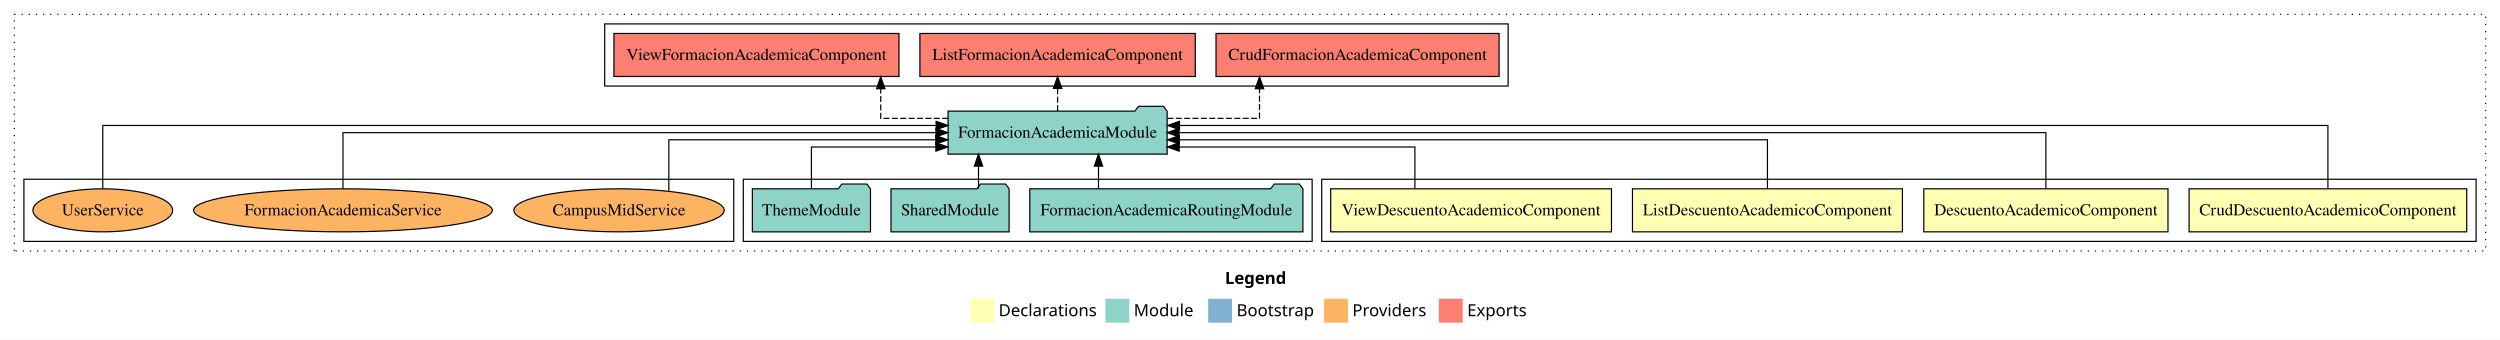
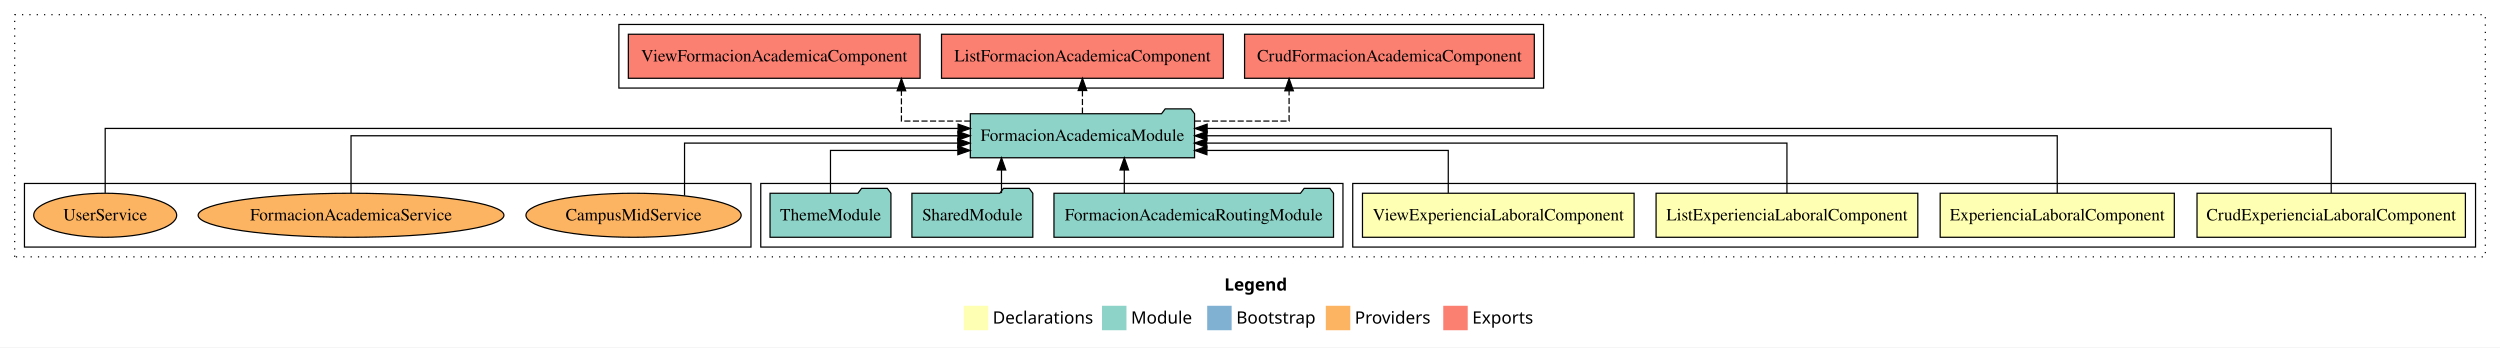
- <svg xmlns="http://www.w3.org/2000/svg" width="2092pt" height="284pt" viewBox="0.00 0.00 2092.00 284.00">
+ <svg xmlns="http://www.w3.org/2000/svg" width="2044pt" height="284pt" viewBox="0.00 0.00 2044.00 284.00">
  <g id="graph0" class="graph" transform="scale(1 1) rotate(0) translate(4 280)">
-     <polygon fill="#ffffff" stroke="transparent" points="-4,4 -4,-280 2088,-280 2088,4 -4,4" />
-     <text text-anchor="start" x="1021.009" y="-42.4" font-family="sans-serif" font-weight="bold" font-size="14.00" fill="#000000">Legend</text>
-     <polygon fill="#ffffb3" stroke="transparent" points="808,-10 808,-30 828,-30 828,-10 808,-10" />
-     <text text-anchor="start" x="831.629" y="-15.4" font-family="sans-serif" font-size="14.00" fill="#000000">  Declarations</text>
-     <polygon fill="#8dd3c7" stroke="transparent" points="921,-10 921,-30 941,-30 941,-10 921,-10" />
-     <text text-anchor="start" x="944.725" y="-15.4" font-family="sans-serif" font-size="14.00" fill="#000000">  Module</text>
-     <polygon fill="#80b1d3" stroke="transparent" points="1007,-10 1007,-30 1027,-30 1027,-10 1007,-10" />
-     <text text-anchor="start" x="1030.781" y="-15.4" font-family="sans-serif" font-size="14.00" fill="#000000">  Bootstrap</text>
-     <polygon fill="#fdb462" stroke="transparent" points="1104,-10 1104,-30 1124,-30 1124,-10 1104,-10" />
-     <text text-anchor="start" x="1127.673" y="-15.4" font-family="sans-serif" font-size="14.00" fill="#000000">  Providers</text>
-     <polygon fill="#fb8072" stroke="transparent" points="1200,-10 1200,-30 1220,-30 1220,-10 1200,-10" />
-     <text text-anchor="start" x="1223.726" y="-15.4" font-family="sans-serif" font-size="14.00" fill="#000000">  Exports</text>
+     <polygon fill="#ffffff" stroke="transparent" points="-4,4 -4,-280 2040,-280 2040,4 -4,4" />
+     <text text-anchor="start" x="997.009" y="-42.4" font-family="sans-serif" font-weight="bold" font-size="14.00" fill="#000000">Legend</text>
+     <polygon fill="#ffffb3" stroke="transparent" points="784,-10 784,-30 804,-30 804,-10 784,-10" />
+     <text text-anchor="start" x="807.629" y="-15.4" font-family="sans-serif" font-size="14.00" fill="#000000">  Declarations</text>
+     <polygon fill="#8dd3c7" stroke="transparent" points="897,-10 897,-30 917,-30 917,-10 897,-10" />
+     <text text-anchor="start" x="920.725" y="-15.4" font-family="sans-serif" font-size="14.00" fill="#000000">  Module</text>
+     <polygon fill="#80b1d3" stroke="transparent" points="983,-10 983,-30 1003,-30 1003,-10 983,-10" />
+     <text text-anchor="start" x="1006.781" y="-15.4" font-family="sans-serif" font-size="14.00" fill="#000000">  Bootstrap</text>
+     <polygon fill="#fdb462" stroke="transparent" points="1080,-10 1080,-30 1100,-30 1100,-10 1080,-10" />
+     <text text-anchor="start" x="1103.673" y="-15.4" font-family="sans-serif" font-size="14.00" fill="#000000">  Providers</text>
+     <polygon fill="#fb8072" stroke="transparent" points="1176,-10 1176,-30 1196,-30 1196,-10 1176,-10" />
+     <text text-anchor="start" x="1199.726" y="-15.4" font-family="sans-serif" font-size="14.00" fill="#000000">  Exports</text>
    <g id="clust1" class="cluster">
-       <polygon fill="none" stroke="#000000" stroke-dasharray="1,5" points="8,-70 8,-268 2076,-268 2076,-70 8,-70" />
+       <polygon fill="none" stroke="#000000" stroke-dasharray="1,5" points="8,-70 8,-268 2028,-268 2028,-70 8,-70" />
    </g>
    <g id="clust2" class="cluster">
-       <polygon fill="none" stroke="#000000" points="1102,-78 1102,-130 2068,-130 2068,-78 1102,-78" />
+       <polygon fill="none" stroke="#000000" points="1102,-78 1102,-130 2020,-130 2020,-78 1102,-78" />
    </g>
    <g id="clust7" class="cluster">
      <polygon fill="none" stroke="#000000" points="618,-78 618,-130 1094,-130 1094,-78 618,-78" />
    </g>
    <g id="clust8" class="cluster">
      <polygon fill="none" stroke="#000000" points="502,-208 502,-260 1258,-260 1258,-208 502,-208" />
    </g>
    <g id="clust10" class="cluster">
      <polygon fill="none" stroke="#000000" points="16,-78 16,-130 610,-130 610,-78 16,-78" />
    </g>
    <g id="node1" class="node">
-       <polygon fill="#ffffb3" stroke="#000000" points="2060.162,-122 1827.839,-122 1827.839,-86 2060.162,-86 2060.162,-122" />
-       <text text-anchor="middle" x="1944" y="-99.8" font-family="Times,serif" font-size="14.00" fill="#000000">CrudDescuentoAcademicoComponent</text>
+       <polygon fill="#ffffb3" stroke="#000000" points="2011.716,-122 1792.284,-122 1792.284,-86 2011.716,-86 2011.716,-122" />
+       <text text-anchor="middle" x="1902" y="-99.8" font-family="Times,serif" font-size="14.00" fill="#000000">CrudExperienciaLaboralComponent</text>
    </g>
    <g id="node5" class="node">
      <polygon fill="#8dd3c7" stroke="#000000" points="972.664,-187 969.664,-191 948.664,-191 945.664,-187 789.336,-187 789.336,-151 972.664,-151 972.664,-187" />
      <text text-anchor="middle" x="881" y="-164.8" font-family="Times,serif" font-size="14.00" fill="#000000">FormacionAcademicaModule</text>
    </g>
    <g id="edge1" class="edge">
-       <path fill="none" stroke="#000000" d="M1944,-122.284C1944,-143.321 1944,-175 1944,-175 1944,-175 983.012,-175 983.012,-175" />
-       <polygon fill="#000000" stroke="#000000" points="983.012,-171.5 973.012,-175 983.012,-178.5 983.012,-171.5" />
+       <path fill="none" stroke="#000000" d="M1902,-122.284C1902,-143.321 1902,-175 1902,-175 1902,-175 982.956,-175 982.956,-175" />
+       <polygon fill="#000000" stroke="#000000" points="982.956,-171.5 972.956,-175 982.956,-178.5 982.956,-171.5" />
    </g>
    <g id="node2" class="node">
-       <polygon fill="#ffffb3" stroke="#000000" points="1810.164,-122 1605.836,-122 1605.836,-86 1810.164,-86 1810.164,-122" />
-       <text text-anchor="middle" x="1708" y="-99.8" font-family="Times,serif" font-size="14.00" fill="#000000">DescuentoAcademicoComponent</text>
+       <polygon fill="#ffffb3" stroke="#000000" points="1773.718,-122 1582.282,-122 1582.282,-86 1773.718,-86 1773.718,-122" />
+       <text text-anchor="middle" x="1678" y="-99.8" font-family="Times,serif" font-size="14.00" fill="#000000">ExperienciaLaboralComponent</text>
    </g>
    <g id="edge2" class="edge">
-       <path fill="none" stroke="#000000" d="M1708,-122.106C1708,-141.339 1708,-169 1708,-169 1708,-169 982.663,-169 982.663,-169" />
-       <polygon fill="#000000" stroke="#000000" points="982.663,-165.5 972.663,-169 982.663,-172.5 982.663,-165.5" />
+       <path fill="none" stroke="#000000" d="M1678,-122.106C1678,-141.339 1678,-169 1678,-169 1678,-169 982.815,-169 982.815,-169" />
+       <polygon fill="#000000" stroke="#000000" points="982.815,-165.5 972.815,-169 982.815,-172.5 982.815,-165.5" />
    </g>
    <g id="node3" class="node">
-       <polygon fill="#ffffb3" stroke="#000000" points="1587.943,-122 1362.057,-122 1362.057,-86 1587.943,-86 1587.943,-122" />
-       <text text-anchor="middle" x="1475" y="-99.8" font-family="Times,serif" font-size="14.00" fill="#000000">ListDescuentoAcademicoComponent</text>
+       <polygon fill="#ffffb3" stroke="#000000" points="1563.997,-122 1350.003,-122 1350.003,-86 1563.997,-86 1563.997,-122" />
+       <text text-anchor="middle" x="1457" y="-99.8" font-family="Times,serif" font-size="14.00" fill="#000000">ListExperienciaLaboralComponent</text>
    </g>
    <g id="edge3" class="edge">
-       <path fill="none" stroke="#000000" d="M1475,-122.022C1475,-139.373 1475,-163 1475,-163 1475,-163 982.836,-163 982.836,-163" />
-       <polygon fill="#000000" stroke="#000000" points="982.836,-159.5 972.836,-163 982.836,-166.5 982.836,-159.5" />
+       <path fill="none" stroke="#000000" d="M1457,-122.022C1457,-139.373 1457,-163 1457,-163 1457,-163 982.587,-163 982.587,-163" />
+       <polygon fill="#000000" stroke="#000000" points="982.587,-159.5 972.587,-163 982.587,-166.5 982.587,-159.5" />
    </g>
    <g id="node4" class="node">
-       <polygon fill="#ffffb3" stroke="#000000" points="1344.483,-122 1109.517,-122 1109.517,-86 1344.483,-86 1344.483,-122" />
-       <text text-anchor="middle" x="1227" y="-99.8" font-family="Times,serif" font-size="14.00" fill="#000000">ViewDescuentoAcademicoComponent</text>
+       <polygon fill="#ffffb3" stroke="#000000" points="1332.037,-122 1109.963,-122 1109.963,-86 1332.037,-86 1332.037,-122" />
+       <text text-anchor="middle" x="1221" y="-99.8" font-family="Times,serif" font-size="14.00" fill="#000000">ViewExperienciaLaboralComponent</text>
    </g>
    <g id="edge4" class="edge">
-       <path fill="none" stroke="#000000" d="M1179.99,-122.24C1179.99,-137.571 1179.99,-157 1179.99,-157 1179.99,-157 982.739,-157 982.739,-157" />
-       <polygon fill="#000000" stroke="#000000" points="982.739,-153.5 972.739,-157 982.739,-160.5 982.739,-153.5" />
+       <path fill="none" stroke="#000000" d="M1180.102,-122.24C1180.102,-137.571 1180.102,-157 1180.102,-157 1180.102,-157 982.773,-157 982.773,-157" />
+       <polygon fill="#000000" stroke="#000000" points="982.773,-153.5 972.773,-157 982.773,-160.5 982.773,-153.5" />
    </g>
    <g id="node9" class="node">
      <polygon fill="#fb8072" stroke="#000000" points="1250.444,-252 1013.556,-252 1013.556,-216 1250.444,-216 1250.444,-252" />
      <text text-anchor="middle" x="1132" y="-229.8" font-family="Times,serif" font-size="14.00" fill="#000000">CrudFormacionAcademicaComponent </text>
    </g>
    <g id="edge8" class="edge">
      <path fill="none" stroke="#000000" stroke-dasharray="5,2" d="M972.896,-181C1012.525,-181 1049.959,-181 1049.959,-181 1049.959,-181 1049.959,-205.76 1049.959,-205.76" />
      <polygon fill="#000000" stroke="#000000" points="1046.46,-205.76 1049.959,-215.76 1053.46,-205.76 1046.46,-205.76" />
    </g>
    <g id="node10" class="node">
      <polygon fill="#fb8072" stroke="#000000" points="996.225,-252 765.775,-252 765.775,-216 996.225,-216 996.225,-252" />
      <text text-anchor="middle" x="881" y="-229.8" font-family="Times,serif" font-size="14.00" fill="#000000">ListFormacionAcademicaComponent </text>
    </g>
    <g id="edge9" class="edge">
      <path fill="none" stroke="#000000" stroke-dasharray="5,2" d="M881,-187.106C881,-187.106 881,-205.991 881,-205.991" />
      <polygon fill="#000000" stroke="#000000" points="877.5,-205.991 881,-215.991 884.5,-205.991 877.5,-205.991" />
    </g>
    <g id="node11" class="node">
      <polygon fill="#fb8072" stroke="#000000" points="748.265,-252 509.735,-252 509.735,-216 748.265,-216 748.265,-252" />
      <text text-anchor="middle" x="629" y="-229.8" font-family="Times,serif" font-size="14.00" fill="#000000">ViewFormacionAcademicaComponent </text>
    </g>
    <g id="edge10" class="edge">
      <path fill="none" stroke="#000000" stroke-dasharray="5,2" d="M789.375,-181C759.097,-181 733,-181 733,-181 733,-181 733,-205.76 733,-205.76" />
      <polygon fill="#000000" stroke="#000000" points="729.5,-205.76 733,-215.76 736.5,-205.76 729.5,-205.76" />
    </g>
    <g id="node6" class="node">
      <polygon fill="#8dd3c7" stroke="#000000" points="1086.282,-122 1083.282,-126 1062.282,-126 1059.282,-122 857.718,-122 857.718,-86 1086.282,-86 1086.282,-122" />
      <text text-anchor="middle" x="972" y="-99.8" font-family="Times,serif" font-size="14.00" fill="#000000">FormacionAcademicaRoutingModule</text>
    </g>
    <g id="edge5" class="edge">
      <path fill="none" stroke="#000000" d="M915.221,-122.106C915.221,-122.106 915.221,-140.991 915.221,-140.991" />
      <polygon fill="#000000" stroke="#000000" points="911.721,-140.991 915.221,-150.991 918.721,-140.991 911.721,-140.991" />
    </g>
    <g id="node7" class="node">
      <polygon fill="#8dd3c7" stroke="#000000" points="840.423,-122 837.423,-126 816.423,-126 813.423,-122 741.577,-122 741.577,-86 840.423,-86 840.423,-122" />
      <text text-anchor="middle" x="791" y="-99.8" font-family="Times,serif" font-size="14.00" fill="#000000">SharedModule</text>
    </g>
    <g id="edge6" class="edge">
      <path fill="none" stroke="#000000" d="M814.814,-122.106C814.814,-122.106 814.814,-140.991 814.814,-140.991" />
      <polygon fill="#000000" stroke="#000000" points="811.315,-140.991 814.814,-150.991 818.315,-140.991 811.315,-140.991" />
    </g>
    <g id="node8" class="node">
      <polygon fill="#8dd3c7" stroke="#000000" points="724.423,-122 721.423,-126 700.423,-126 697.423,-122 625.577,-122 625.577,-86 724.423,-86 724.423,-122" />
      <text text-anchor="middle" x="675" y="-99.8" font-family="Times,serif" font-size="14.00" fill="#000000">ThemeModule</text>
    </g>
    <g id="edge7" class="edge">
      <path fill="none" stroke="#000000" d="M675,-122.24C675,-137.571 675,-157 675,-157 675,-157 779.146,-157 779.146,-157" />
      <polygon fill="#000000" stroke="#000000" points="779.146,-160.5 789.146,-157 779.146,-153.5 779.146,-160.5" />
    </g>
    <g id="node12" class="node">
      <ellipse fill="#fdb462" stroke="#000000" cx="514" cy="-104" rx="87.98" ry="18" />
      <text text-anchor="middle" x="514" y="-99.8" font-family="Times,serif" font-size="14.00" fill="#000000">CampusMidService</text>
    </g>
    <g id="edge11" class="edge">
      <path fill="none" stroke="#000000" d="M555.678,-120.122C555.678,-137.591 555.678,-163 555.678,-163 555.678,-163 779.08,-163 779.08,-163" />
      <polygon fill="#000000" stroke="#000000" points="779.08,-166.5 789.08,-163 779.08,-159.5 779.08,-166.5" />
    </g>
    <g id="node13" class="node">
      <ellipse fill="#fdb462" stroke="#000000" cx="283" cy="-104" rx="125.018" ry="18" />
      <text text-anchor="middle" x="283" y="-99.8" font-family="Times,serif" font-size="14.00" fill="#000000">FormacionAcademicaService</text>
    </g>
    <g id="edge12" class="edge">
      <path fill="none" stroke="#000000" d="M283,-122.106C283,-141.339 283,-169 283,-169 283,-169 779.2,-169 779.2,-169" />
      <polygon fill="#000000" stroke="#000000" points="779.2,-172.5 789.2,-169 779.2,-165.5 779.2,-172.5" />
    </g>
    <g id="node14" class="node">
      <ellipse fill="#fdb462" stroke="#000000" cx="82" cy="-104" rx="58.441" ry="18" />
      <text text-anchor="middle" x="82" y="-99.8" font-family="Times,serif" font-size="14.00" fill="#000000">UserService</text>
    </g>
    <g id="edge13" class="edge">
      <path fill="none" stroke="#000000" d="M82,-122.284C82,-143.321 82,-175 82,-175 82,-175 779.345,-175 779.345,-175" />
      <polygon fill="#000000" stroke="#000000" points="779.345,-178.5 789.345,-175 779.345,-171.5 779.345,-178.5" />
    </g>
  </g>
</svg>
